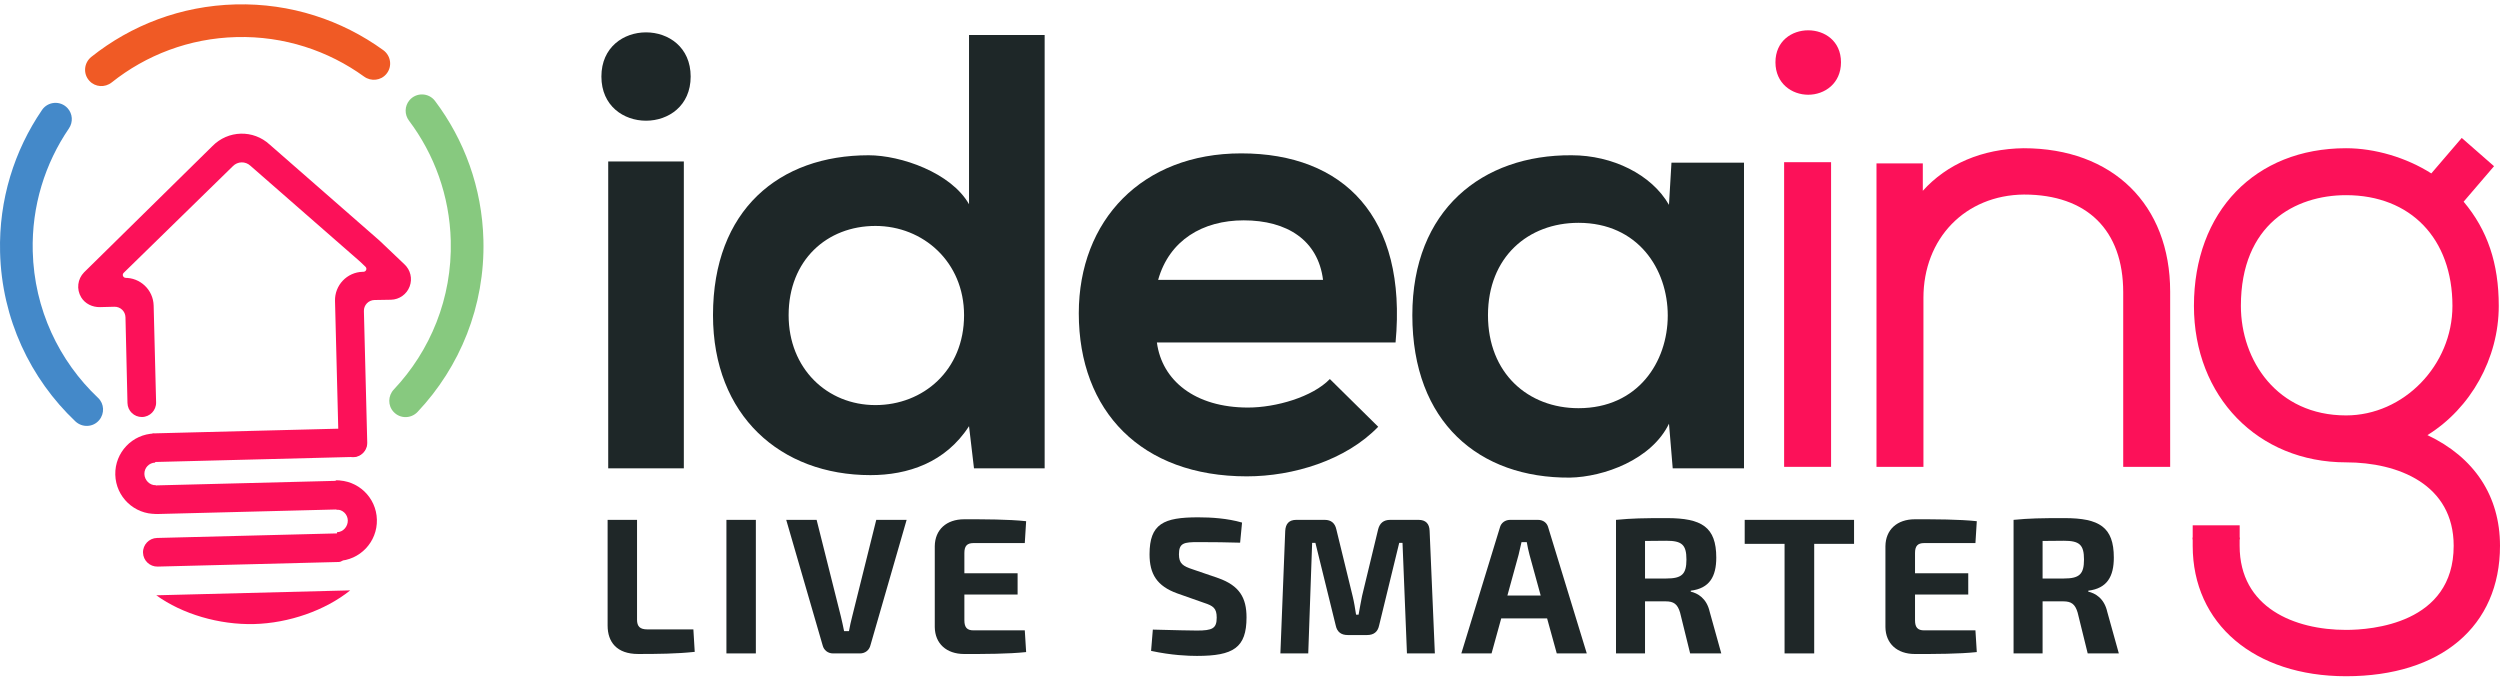
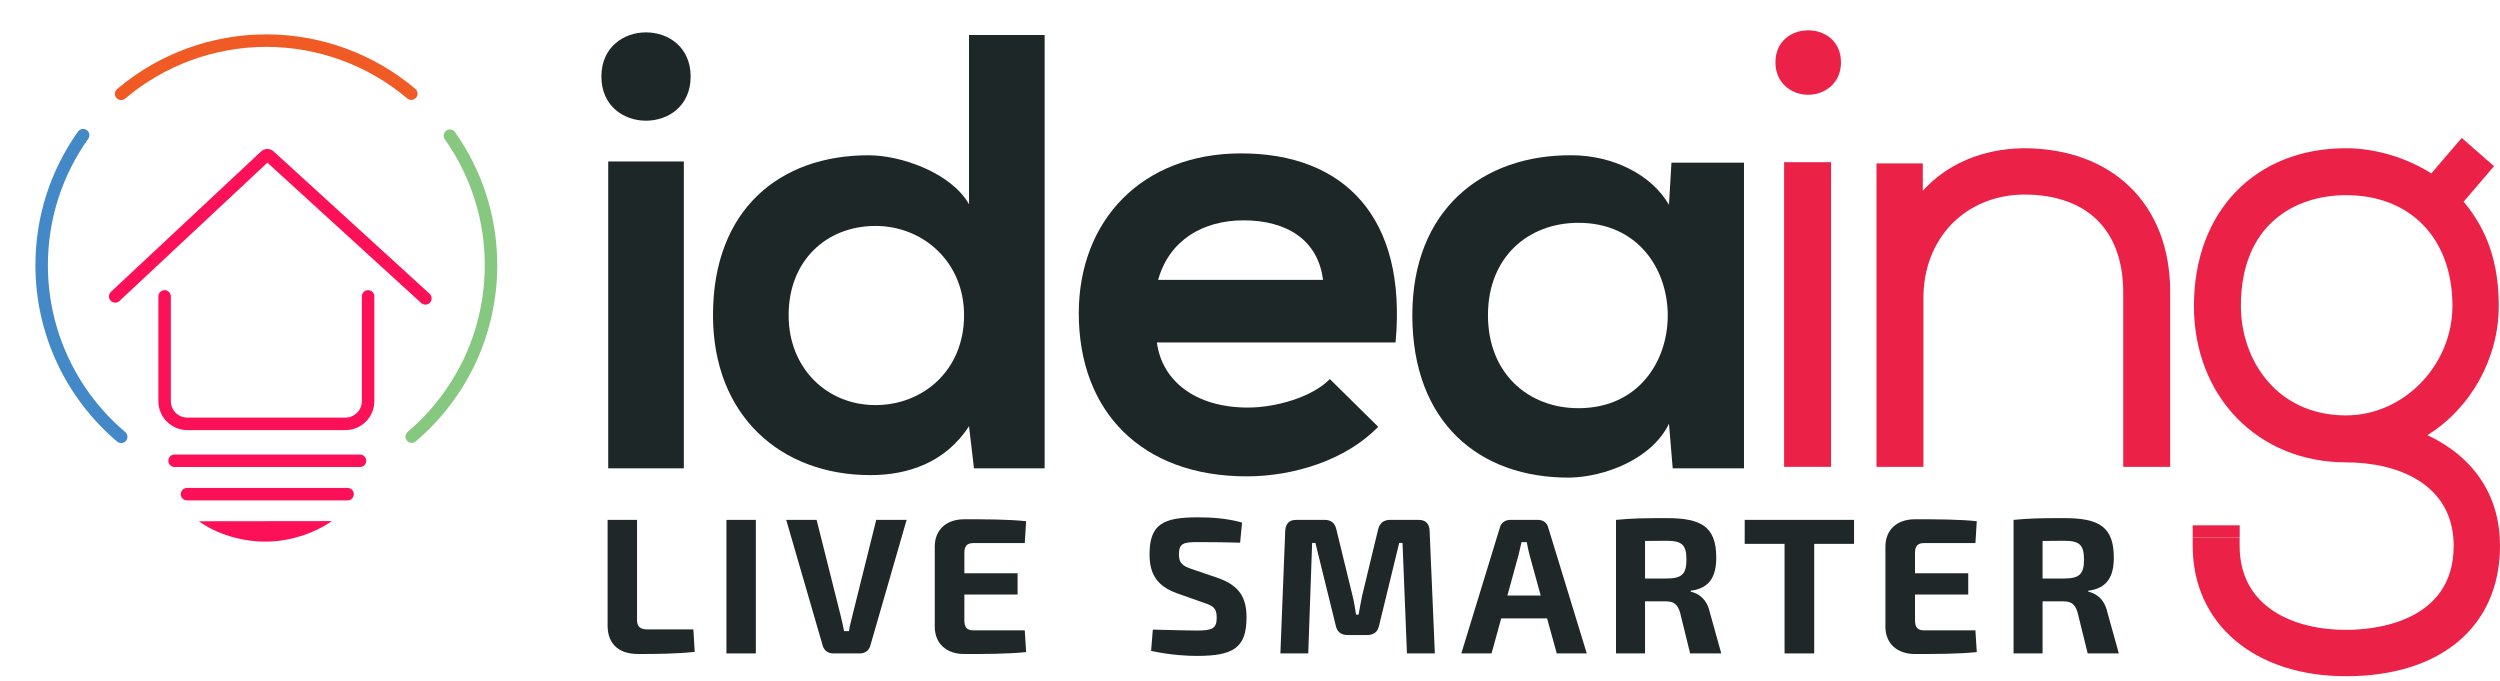
- <svg xmlns="http://www.w3.org/2000/svg" version="1.1" id="Layer_1" x="0px" y="0px" viewBox="237.303 64.6 200 54.445" style="enable-background:new 237.303 64.6 200 54.445;" xml:space="preserve">
-   <path style="fill:#FC1159;" d="M247.501,96.843l-0.16-6.86c-0.011-0.478-0.408-0.855-0.885-0.843l-1.15,0.029  c-0.604,0.015-1.197-0.266-1.508-0.783c-0.394-0.655-0.291-1.465,0.229-1.997l10.265-10.097c1.257-1.285,3.276-1.336,4.589-0.123  l8.785,7.682l1.986,1.888c0.492,0.454,0.658,1.153,0.422,1.78c-0.236,0.627-0.822,1.043-1.491,1.06l-1.32,0.022  c-0.479,0.008-0.861,0.406-0.848,0.885l0.267,10.513c0.018,0.7-0.596,1.269-1.322,1.161c-0.561-0.083-0.955-0.601-0.969-1.168  l-0.287-11.318c-0.032-1.255,0.96-2.299,2.215-2.33l0.067-0.002c0.207-0.005,0.305-0.259,0.155-0.401l-0.439-0.418l-8.767-7.664  c-0.403-0.373-1.02-0.357-1.404,0.036l-8.737,8.536c-0.147,0.149-0.037,0.401,0.173,0.395l-0.102,0.003  c1.255-0.032,2.298,0.96,2.33,2.215l0.196,7.744c0.016,0.638-0.493,1.166-1.131,1.173l0,0  C248.032,97.967,247.516,97.47,247.501,96.843z" />
-   <path style="fill:#FC1159;" d="M249.875,105.722l14.489-0.368c0.633-0.016,1.132-0.542,1.116-1.174l0,0  c-0.016-0.633-0.542-1.132-1.174-1.116l-14.413,0.365c-0.633,0.016-0.614,0.529-0.598,1.161  C249.297,104.59,249.243,105.738,249.875,105.722z" />
-   <path style="fill:#FC1159;" d="M249.66,99.279l0.059,2.329c-0.49,0.012-0.877,0.42-0.865,0.911c0.012,0.491,0.421,0.913,0.911,0.9  l0.058,2.294c-1.775,0.045-3.252-1.359-3.297-3.136C246.482,100.801,247.885,99.324,249.66,99.279z" />
-   <path style="fill:#FC1159;" d="M264.407,109.559l-14.489,0.368c-0.633,0.016-1.158-0.484-1.174-1.116l0,0  c-0.016-0.633,0.484-1.158,1.116-1.174l14.413-0.365c0.633-0.016,0.64,0.497,0.656,1.129  C264.928,108.4,265.04,109.543,264.407,109.559z" />
-   <path style="fill:#FC1159;" d="M264.158,103.03l0.059,2.334c0.49-0.012,0.897,0.376,0.91,0.867c0.013,0.492-0.374,0.935-0.864,0.947  l0.058,2.299c1.775-0.045,3.178-1.525,3.133-3.305C267.41,104.392,265.934,102.985,264.158,103.03z" />
-   <path style="fill:#FC1159;" d="M265.319,111.83c-2.005,1.612-4.922,2.624-7.693,2.694c-2.771,0.07-5.736-0.792-7.82-2.301  L265.319,111.83z" />
+ <svg xmlns="http://www.w3.org/2000/svg" version="1.1" id="Layer_1" x="0px" y="0px" viewBox="474.637 63.933 200 54.445" style="enable-background:new 474.637 63.933 200 54.445;" xml:space="preserve">
+   <path style="fill:#1E2728;" d="M529.889,70.056c0,4.711-7.141,4.711-7.141,0C522.748,65.345,529.889,65.345,529.889,70.056z   M523.294,76.85v24.549h6.05V76.85H523.294z" />
+   <path style="fill:#1E2728;" d="M558.208,66.733v34.665h-5.653l-0.397-3.372c-1.885,2.925-4.91,3.917-7.886,3.917  c-7.191,0-12.596-4.761-12.596-12.794c0-8.431,5.307-12.795,12.448-12.795c2.579,0,6.596,1.389,8.034,3.918V66.733H558.208z   M537.727,89.149c0,4.265,3.075,7.191,6.943,7.191c3.818,0,7.092-2.777,7.092-7.191c0-4.265-3.274-7.141-7.092-7.141  C540.801,82.008,537.727,84.735,537.727,89.149z" />
+   <path style="fill:#1E2728;" d="M567.188,91.332c0.397,3.025,3.025,5.206,7.29,5.206c2.232,0,5.158-0.843,6.546-2.281l3.868,3.818  c-2.579,2.678-6.794,3.967-10.513,3.967c-8.431,0-13.44-5.207-13.44-13.043c0-7.439,5.058-12.795,12.993-12.795  c8.183,0,13.29,5.058,12.349,15.127L567.188,91.332L567.188,91.332z M580.479,86.322c-0.397-3.174-2.877-4.761-6.348-4.761  c-3.274,0-5.952,1.587-6.844,4.761H580.479z" />
+   <path style="fill:#1E2728;" d="M608.353,76.949h5.803v24.449h-5.703l-0.298-3.57c-1.389,2.876-5.207,4.264-7.935,4.314  c-7.241,0.049-12.597-4.414-12.597-12.993c0-8.431,5.604-12.845,12.745-12.795c3.273,0,6.397,1.538,7.786,3.967L608.353,76.949z   M593.674,89.149c0,4.661,3.224,7.439,7.241,7.439c9.522,0,9.522-14.829,0-14.829C596.898,81.759,593.674,84.487,593.674,89.149z" />
  <g>
-     <path style="fill:#FC1159;" d="M266.654,99.982c0.016,0.633-0.483,1.158-1.116,1.175l-15.792,0.401   c-0.652,0.017-1.19-0.513-1.175-1.174c0.015-0.621,0.559-1.102,1.181-1.118l15.728-0.399   C266.112,98.85,266.638,99.349,266.654,99.982L266.654,99.982z" />
+     <rect x="617.366" y="76.908" style="fill:#EB2148;" width="3.756" height="24.373" />
+     <path style="fill:#EB2148;" d="M616.672,68.916c0,1.705,1.319,2.597,2.622,2.597c1.302,0,2.621-0.892,2.621-2.597   C621.915,65.505,616.672,65.507,616.672,68.916z" />
+     <path style="fill:#EB2148;" d="M636.518,75.791c-3.301,0.047-6.137,1.267-8.056,3.408v-2.192h-3.706v24.273h3.756v-13.52   c0-4.744,3.332-8.22,8.046-8.263c5.044,0,7.936,2.849,7.936,7.817v13.967h3.756V87.264   C648.25,80.294,643.648,75.791,636.518,75.791z" />
+     <path style="fill:#EB2148;" d="M668.831,98.742c3.463-2.145,5.707-6.13,5.707-10.337c0-3.397-0.896-6.062-2.811-8.337l2.433-2.839   l-2.584-2.261l-2.433,2.838c-2.001-1.269-4.507-2.015-6.823-2.015c-7.278,0-12.168,5.069-12.168,12.614   c0,7.253,5.118,12.516,12.168,12.516c4.163,0,8.611,1.754,8.611,6.677c0,6.242-6.591,6.727-8.611,6.727   c-4.115,0-8.512-1.767-8.512-6.727v-0.663h-3.755v0.663c0,6.24,4.93,10.433,12.267,10.433c7.598,0,12.317-3.997,12.317-10.433   C674.637,103.62,672.588,100.52,668.831,98.742z M662.32,79.546c5.171,0,8.512,3.477,8.512,8.859c0,4.749-3.898,8.761-8.512,8.761   c-5.523,0-8.412-4.408-8.412-8.761C653.907,81.873,658.253,79.546,662.32,79.546z" />
  </g>
-   <path style="fill:#4489C9;" d="M239.922,84.711c-0.092-3.642,0.987-7.04,2.895-9.836c0.344-0.505,0.302-1.177-0.113-1.626  l-0.001-0.001c-0.57-0.616-1.566-0.543-2.039,0.15c-2.209,3.234-3.462,7.165-3.355,11.378c0.135,5.342,2.427,10.119,6.018,13.528  c0.552,0.524,1.427,0.487,1.914-0.098l0.002-0.003c0.436-0.523,0.404-1.301-0.091-1.769  C242.033,93.486,240.04,89.344,239.922,84.711z" />
-   <path style="fill:#87C97F;" d="M273.364,83.863c0.116,4.593-1.633,8.798-4.555,11.896c-0.474,0.503-0.49,1.281-0.021,1.789  l0.004,0.004c0.518,0.56,1.397,0.552,1.92-0.003c3.377-3.581,5.399-8.442,5.264-13.752c-0.106-4.181-1.534-8.017-3.872-11.122  c-0.506-0.672-1.508-0.697-2.047-0.051l-0.002,0.002c-0.39,0.467-0.4,1.138-0.034,1.625C272.04,76.935,273.272,80.25,273.364,83.863  z" />
-   <path style="fill:#F05A25;" d="M244.457,71.071c0.469,0.507,1.244,0.552,1.784,0.122c2.746-2.186,6.198-3.531,9.977-3.627  c3.807-0.097,7.347,1.089,10.212,3.161c0.561,0.406,1.337,0.323,1.781-0.209l0.003-0.004c0.489-0.586,0.366-1.457-0.253-1.905  c-3.312-2.396-7.407-3.768-11.809-3.656c-4.371,0.111-8.363,1.667-11.539,4.195c-0.599,0.477-0.679,1.356-0.159,1.918  L244.457,71.071z" />
-   <path style="fill:#1E2728;" d="M292.556,70.723c0,4.711-7.141,4.711-7.141,0S292.556,66.011,292.556,70.723z M285.96,77.516v24.549  h6.05V77.516H285.96z" />
-   <path style="fill:#1E2728;" d="M320.875,67.4v34.665h-5.653l-0.397-3.372c-1.885,2.925-4.91,3.917-7.886,3.917  c-7.191,0-12.596-4.761-12.596-12.794c0-8.431,5.307-12.795,12.448-12.795c2.579,0,6.596,1.389,8.034,3.918V67.4H320.875z   M300.393,89.816c0,4.265,3.075,7.191,6.943,7.191c3.818,0,7.092-2.777,7.092-7.191c0-4.265-3.274-7.141-7.092-7.141  C303.468,82.675,300.393,85.402,300.393,89.816z" />
-   <path style="fill:#1E2728;" d="M329.855,91.998c0.397,3.025,3.025,5.206,7.29,5.206c2.232,0,5.158-0.843,6.546-2.281l3.868,3.818  c-2.579,2.678-6.794,3.967-10.513,3.967c-8.431,0-13.44-5.207-13.44-13.043c0-7.439,5.059-12.795,12.993-12.795  c8.183,0,13.29,5.058,12.349,15.127L329.855,91.998L329.855,91.998z M343.146,86.989c-0.397-3.174-2.877-4.761-6.348-4.761  c-3.274,0-5.952,1.587-6.844,4.761H343.146z" />
-   <path style="fill:#1E2728;" d="M371.02,77.616h5.803v24.449h-5.703l-0.298-3.57c-1.389,2.876-5.207,4.264-7.935,4.314  c-7.241,0.049-12.597-4.414-12.597-12.993c0-8.431,5.604-12.845,12.745-12.795c3.273,0,6.397,1.538,7.786,3.967L371.02,77.616z   M356.341,89.816c0,4.661,3.224,7.439,7.241,7.439c9.522,0,9.522-14.829,0-14.829C359.564,82.426,356.341,85.153,356.341,89.816z" />
+   <rect x="650.053" y="105.958" style="fill:#EB2148;" width="3.758" height="0.976" />
  <g>
-     <rect x="380.033" y="77.575" style="fill:#FC1159;" width="3.756" height="24.373" />
-     <path style="fill:#FC1159;" d="M379.339,69.582c0,1.705,1.319,2.597,2.622,2.597c1.302,0,2.621-0.892,2.621-2.597   C384.582,66.172,379.339,66.173,379.339,69.582z" />
-     <path style="fill:#FC1159;" d="M399.184,76.458c-3.301,0.047-6.137,1.267-8.056,3.408v-2.192h-3.706v24.273h3.756v-13.52   c0-4.744,3.332-8.22,8.046-8.263c5.044,0,7.936,2.849,7.936,7.817v13.967h3.756V87.931   C410.916,80.961,406.315,76.458,399.184,76.458z" />
-     <path style="fill:#FC1159;" d="M431.497,99.409c3.463-2.145,5.707-6.13,5.707-10.337c0-3.397-0.896-6.062-2.811-8.337l2.433-2.839   l-2.584-2.261l-2.433,2.838c-2.001-1.269-4.507-2.015-6.823-2.015c-7.278,0-12.168,5.069-12.168,12.614   c0,7.253,5.118,12.516,12.168,12.516c4.163,0,8.611,1.754,8.611,6.677c0,6.242-6.591,6.727-8.611,6.727   c-4.115,0-8.512-1.767-8.512-6.727v-0.663h-3.755v0.663c0,6.24,4.93,10.433,12.267,10.433c7.598,0,12.317-3.997,12.317-10.433   C437.303,104.286,435.255,101.186,431.497,99.409z M424.986,80.213c5.171,0,8.512,3.477,8.512,8.859   c0,4.749-3.898,8.761-8.512,8.761c-5.523,0-8.412-4.408-8.412-8.761C416.574,82.54,420.919,80.213,424.986,80.213z" />
+     <path style="fill:#1F2728;" d="M556.727,116.099c-1.456,0.154-3.299,0.154-4.955,0.154c-1.424,0-2.339-0.837-2.354-2.154v-6.473   c0.015-1.316,0.93-2.151,2.354-2.151c1.657,0,3.5,0,4.955,0.154l-0.108,1.75h-4.104c-0.512,0-0.729,0.233-0.729,0.79v1.625h4.258   v1.703h-4.258v2.06c0,0.573,0.218,0.805,0.729,0.805h4.104L556.727,116.099z" />
+     <path style="fill:#1F2728;" d="M574.001,105.738l-0.154,1.61c-0.898-0.03-2.215-0.047-3.345-0.047   c-1.145,0-1.549,0.063-1.549,0.976c0,0.744,0.311,0.944,1.116,1.209l2.029,0.695c1.703,0.605,2.261,1.58,2.261,3.144   c0,2.43-1.055,3.081-3.964,3.081c-0.683,0-2.029-0.047-3.671-0.402l0.14-1.703c1.982,0.047,2.848,0.076,3.531,0.076   c1.238,0,1.579-0.169,1.579-1.037c0-0.759-0.294-0.944-1.006-1.177l-2.153-0.759c-1.625-0.587-2.215-1.549-2.215-3.127   c0-2.447,1.13-2.958,3.886-2.958C571.539,105.32,572.809,105.398,574.001,105.738z" />
+     <path style="fill:#1F2728;" d="M588.123,105.523c0.573,0,0.866,0.309,0.883,0.881l0.419,9.803h-2.232l-0.355-8.841h-0.264   l-1.61,6.612c-0.108,0.512-0.433,0.759-0.959,0.759h-1.549c-0.526,0-0.852-0.247-0.959-0.759l-1.627-6.612h-0.262l-0.311,8.841   h-2.229l0.387-9.803c0.032-0.573,0.309-0.881,0.883-0.881h2.276c0.512,0,0.82,0.262,0.93,0.759l1.3,5.327   c0.125,0.509,0.201,1.006,0.279,1.5h0.201c0.093-0.495,0.171-0.991,0.279-1.5l1.285-5.327c0.125-0.497,0.435-0.759,0.961-0.759   H588.123z" />
+     <path style="fill:#1F2728;" d="M594.734,113.405l-0.773,2.802h-2.418l3.083-10.065c0.093-0.387,0.433-0.619,0.82-0.619h2.229   c0.404,0,0.729,0.233,0.822,0.619l3.081,10.065h-2.401l-0.773-2.802H594.734z M596.996,108.31   c-0.078-0.326-0.171-0.683-0.218-1.008h-0.419l-0.233,1.008l-0.898,3.267h2.665L596.996,108.31z" />
+     <path style="fill:#1F2728;" d="M609.848,116.207l-0.805-3.267c-0.203-0.683-0.512-0.898-1.147-0.898h-1.657v4.165h-2.322v-10.684   c1.285-0.125,2.153-0.14,4.072-0.14c2.787,0,3.949,0.712,3.949,3.159c0,1.5-0.526,2.462-2.044,2.647v0.076   c0.541,0.125,1.27,0.512,1.517,1.61l0.927,3.33h-2.491V116.207z M607.942,110.214c1.24,0,1.61-0.34,1.61-1.517   c0-1.192-0.37-1.502-1.61-1.502l-1.703,0.015v3.005L607.942,110.214L607.942,110.214z" />
+     <path style="fill:#1F2728;" d="M619.773,107.441v8.765h-2.371v-8.765h-3.189v-1.919h8.748v1.919H619.773z" />
+     <path style="fill:#1F2728;" d="M632.779,116.099c-1.456,0.154-3.299,0.154-4.955,0.154c-1.424,0-2.339-0.837-2.354-2.154v-6.473   c0.015-1.316,0.93-2.151,2.354-2.151c1.657,0,3.5,0,4.955,0.154l-0.108,1.75h-4.104c-0.512,0-0.729,0.233-0.729,0.79v1.625h4.258   v1.703h-4.258v2.06c0,0.573,0.218,0.805,0.729,0.805h4.104L632.779,116.099z" />
+     <path style="fill:#1F2728;" d="M641.652,116.207l-0.805-3.267c-0.203-0.683-0.512-0.898-1.147-0.898h-1.657v4.165h-2.322v-10.684   c1.285-0.125,2.154-0.14,4.072-0.14c2.787,0,3.95,0.712,3.95,3.159c0,1.5-0.526,2.462-2.044,2.647v0.076   c0.541,0.125,1.27,0.512,1.517,1.61l0.927,3.33h-2.491V116.207z M639.746,110.214c1.24,0,1.61-0.34,1.61-1.517   c0-1.192-0.37-1.502-1.61-1.502l-1.703,0.015v3.005L639.746,110.214L639.746,110.214z" />
+     <path style="fill:#1F2728;" d="M525.598,113.498c0,0.556,0.233,0.788,0.837,0.788h3.671l0.108,1.796   c-1.424,0.156-3.005,0.171-4.522,0.171c-1.718,0-2.447-0.959-2.447-2.276v-8.455h2.354V113.498z" />
+     <path style="fill:#1F2728;" d="M532.751,116.207v-10.684h2.354v10.684H532.751z" />
+     <path style="fill:#1F2728;" d="M544.271,115.556c-0.093,0.387-0.419,0.651-0.837,0.651h-2.151c-0.419,0-0.744-0.264-0.837-0.651   l-2.912-10.033h2.432l1.936,7.711c0.093,0.387,0.186,0.805,0.262,1.192h0.389c0.061-0.387,0.169-0.805,0.262-1.192l1.921-7.711   h2.43L544.271,115.556z" />
  </g>
-   <rect x="412.719" y="106.625" style="fill:#FC1159;" width="3.758" height="1.127" />
  <g>
-     <path style="fill:#1F2728;" d="M319.394,116.766c-1.456,0.154-3.299,0.154-4.955,0.154c-1.424,0-2.339-0.837-2.354-2.154v-6.473   c0.015-1.316,0.93-2.151,2.354-2.151c1.657,0,3.5,0,4.955,0.154l-0.108,1.75h-4.104c-0.512,0-0.729,0.233-0.729,0.79v1.625h4.258   v1.703h-4.258v2.06c0,0.573,0.218,0.805,0.729,0.805h4.104L319.394,116.766z" />
-     <path style="fill:#1F2728;" d="M336.667,106.405l-0.154,1.61c-0.898-0.03-2.215-0.047-3.345-0.047   c-1.145,0-1.549,0.063-1.549,0.976c0,0.744,0.311,0.944,1.116,1.209l2.029,0.695c1.703,0.605,2.261,1.58,2.261,3.144   c0,2.43-1.054,3.081-3.964,3.081c-0.683,0-2.029-0.047-3.671-0.402l0.14-1.703c1.982,0.047,2.848,0.076,3.531,0.076   c1.238,0,1.579-0.169,1.579-1.037c0-0.759-0.294-0.944-1.006-1.177l-2.153-0.759c-1.625-0.587-2.215-1.549-2.215-3.127   c0-2.447,1.13-2.958,3.886-2.958C334.206,105.986,335.476,106.064,336.667,106.405z" />
-     <path style="fill:#1F2728;" d="M350.789,106.189c0.573,0,0.866,0.309,0.883,0.881l0.419,9.803h-2.232l-0.355-8.841h-0.264   l-1.61,6.612c-0.108,0.512-0.433,0.759-0.959,0.759h-1.549c-0.526,0-0.852-0.247-0.959-0.759l-1.627-6.612h-0.262l-0.311,8.841   h-2.229l0.387-9.803c0.032-0.573,0.309-0.881,0.883-0.881h2.276c0.512,0,0.82,0.262,0.93,0.759l1.3,5.327   c0.125,0.509,0.201,1.006,0.279,1.5h0.201c0.093-0.495,0.171-0.991,0.279-1.5l1.285-5.327c0.125-0.497,0.435-0.759,0.962-0.759   H350.789z" />
-     <path style="fill:#1F2728;" d="M357.401,114.071l-0.773,2.802h-2.418l3.083-10.065c0.093-0.387,0.433-0.619,0.82-0.619h2.229   c0.404,0,0.729,0.233,0.822,0.619l3.081,10.065h-2.401l-0.773-2.802H357.401z M359.662,108.977   c-0.078-0.326-0.171-0.683-0.218-1.008h-0.419l-0.233,1.008l-0.898,3.267h2.665L359.662,108.977z" />
-     <path style="fill:#1F2728;" d="M372.514,116.873l-0.805-3.267c-0.203-0.683-0.512-0.898-1.147-0.898h-1.657v4.165h-2.322v-10.684   c1.285-0.125,2.153-0.14,4.072-0.14c2.787,0,3.95,0.712,3.95,3.159c0,1.5-0.526,2.462-2.044,2.647v0.076   c0.541,0.125,1.27,0.512,1.517,1.61l0.927,3.33h-2.491V116.873z M370.608,110.88c1.24,0,1.61-0.34,1.61-1.517   c0-1.192-0.37-1.502-1.61-1.502l-1.703,0.015v3.005L370.608,110.88L370.608,110.88z" />
-     <path style="fill:#1F2728;" d="M382.439,108.108v8.765h-2.371v-8.765h-3.189v-1.919h8.748v1.919H382.439z" />
-     <path style="fill:#1F2728;" d="M395.446,116.766c-1.456,0.154-3.299,0.154-4.955,0.154c-1.424,0-2.339-0.837-2.354-2.154v-6.473   c0.015-1.316,0.93-2.151,2.354-2.151c1.657,0,3.5,0,4.955,0.154l-0.108,1.75h-4.104c-0.512,0-0.729,0.233-0.729,0.79v1.625h4.258   v1.703h-4.258v2.06c0,0.573,0.218,0.805,0.729,0.805h4.104L395.446,116.766z" />
-     <path style="fill:#1F2728;" d="M404.319,116.873l-0.805-3.267c-0.203-0.683-0.512-0.898-1.147-0.898h-1.657v4.165h-2.322v-10.684   c1.285-0.125,2.154-0.14,4.072-0.14c2.787,0,3.949,0.712,3.949,3.159c0,1.5-0.526,2.462-2.044,2.647v0.076   c0.541,0.125,1.27,0.512,1.517,1.61l0.927,3.33h-2.491V116.873z M402.413,110.88c1.24,0,1.61-0.34,1.61-1.517   c0-1.192-0.37-1.502-1.61-1.502l-1.703,0.015v3.005L402.413,110.88L402.413,110.88z" />
-     <path style="fill:#1F2728;" d="M288.265,114.164c0,0.556,0.233,0.788,0.837,0.788h3.671l0.108,1.796   c-1.424,0.156-3.005,0.171-4.522,0.171c-1.718,0-2.447-0.959-2.447-2.276v-8.455h2.354V114.164z" />
-     <path style="fill:#1F2728;" d="M295.417,116.873v-10.684h2.354v10.684H295.417z" />
-     <path style="fill:#1F2728;" d="M306.938,116.223c-0.093,0.387-0.419,0.651-0.837,0.651h-2.151c-0.419,0-0.744-0.264-0.837-0.651   l-2.912-10.033h2.432l1.936,7.711c0.093,0.387,0.186,0.805,0.262,1.192h0.389c0.061-0.387,0.169-0.805,0.262-1.192l1.921-7.711   h2.43L306.938,116.223z" />
+     <g>
+       <path style="fill:#4388C7;" d="M484.335,99.38c-0.114,0-0.229-0.039-0.323-0.118c-4.157-3.521-6.542-8.663-6.542-14.105    c0-3.862,1.18-7.562,3.411-10.699c0.161-0.224,0.474-0.277,0.697-0.117c0.225,0.16,0.277,0.472,0.117,0.697    c-2.11,2.966-3.226,6.465-3.226,10.119c0,5.147,2.256,10.01,6.188,13.341c0.211,0.179,0.236,0.494,0.059,0.705    C484.617,99.32,484.476,99.38,484.335,99.38z" />
+     </g>
+     <g>
+       <path style="fill:#87C880;" d="M507.572,99.364c-0.142,0-0.282-0.06-0.381-0.177c-0.179-0.21-0.153-0.525,0.058-0.704    c3.92-3.329,6.169-8.186,6.169-13.326c0-3.636-1.105-7.121-3.197-10.078c-0.159-0.225-0.106-0.537,0.119-0.697    c0.225-0.158,0.537-0.106,0.697,0.12c2.212,3.126,3.381,6.811,3.381,10.655c0,5.434-2.377,10.568-6.522,14.087    C507.802,99.324,507.686,99.364,507.572,99.364z" />
+     </g>
+     <g>
+       <path style="fill:#F05A24;" d="M484.328,71.94c-0.142,0-0.282-0.06-0.382-0.177c-0.178-0.21-0.152-0.526,0.059-0.705    c3.328-2.822,7.568-4.375,11.939-4.375c4.361,0,8.596,1.549,11.922,4.361c0.21,0.178,0.237,0.494,0.059,0.705    c-0.178,0.212-0.492,0.238-0.705,0.059c-3.146-2.66-7.15-4.125-11.275-4.125c-4.135,0-8.145,1.47-11.293,4.138    C484.557,71.901,484.442,71.94,484.328,71.94z" />
+     </g>
+     <g>
+       <g>
+         <path style="fill:#FC1159;" d="M503.436,101.295h-14.833c-0.276,0-0.5-0.224-0.5-0.5s0.224-0.5,0.5-0.5h14.833     c0.276,0,0.5,0.224,0.5,0.5S503.713,101.295,503.436,101.295z" />
+       </g>
+       <g>
+         <path style="fill:#FC1159;" d="M502.443,103.967h-12.846c-0.276,0-0.5-0.224-0.5-0.5s0.224-0.5,0.5-0.5h12.846     c0.276,0,0.5,0.224,0.5,0.5S502.72,103.967,502.443,103.967z" />
+       </g>
+     </g>
+     <g>
+       <g>
+         <path style="fill:#FC1159;" d="M508.67,88.304c-0.12,0-0.241-0.043-0.337-0.131l-12.304-11.227l-11.834,11.065     c-0.203,0.189-0.52,0.178-0.707-0.024c-0.188-0.202-0.178-0.518,0.023-0.707l12.015-11.234c0.274-0.259,0.711-0.262,0.993-0.007     l12.487,11.395c0.204,0.186,0.219,0.502,0.032,0.706C508.94,88.249,508.805,88.304,508.67,88.304z" />
+       </g>
+       <g>
+         <path style="fill:#FC1159;" d="M502.268,98.341h-12.646c-1.277,0-2.317-1.04-2.317-2.317v-8.378c0-0.276,0.224-0.5,0.5-0.5     s0.5,0.224,0.5,0.5v8.378c0,0.727,0.591,1.317,1.317,1.317h12.646c0.727,0,1.317-0.591,1.317-1.317v-8.378     c0-0.276,0.224-0.5,0.5-0.5s0.5,0.224,0.5,0.5v8.378C504.586,97.301,503.546,98.341,502.268,98.341z" />
+       </g>
+     </g>
+     <path style="fill:#FC1159;" d="M501.18,105.62c-1.397,0.986-3.289,1.596-5.094,1.642c-1.962,0.05-4.061-0.561-5.536-1.629" />
  </g>
</svg>
